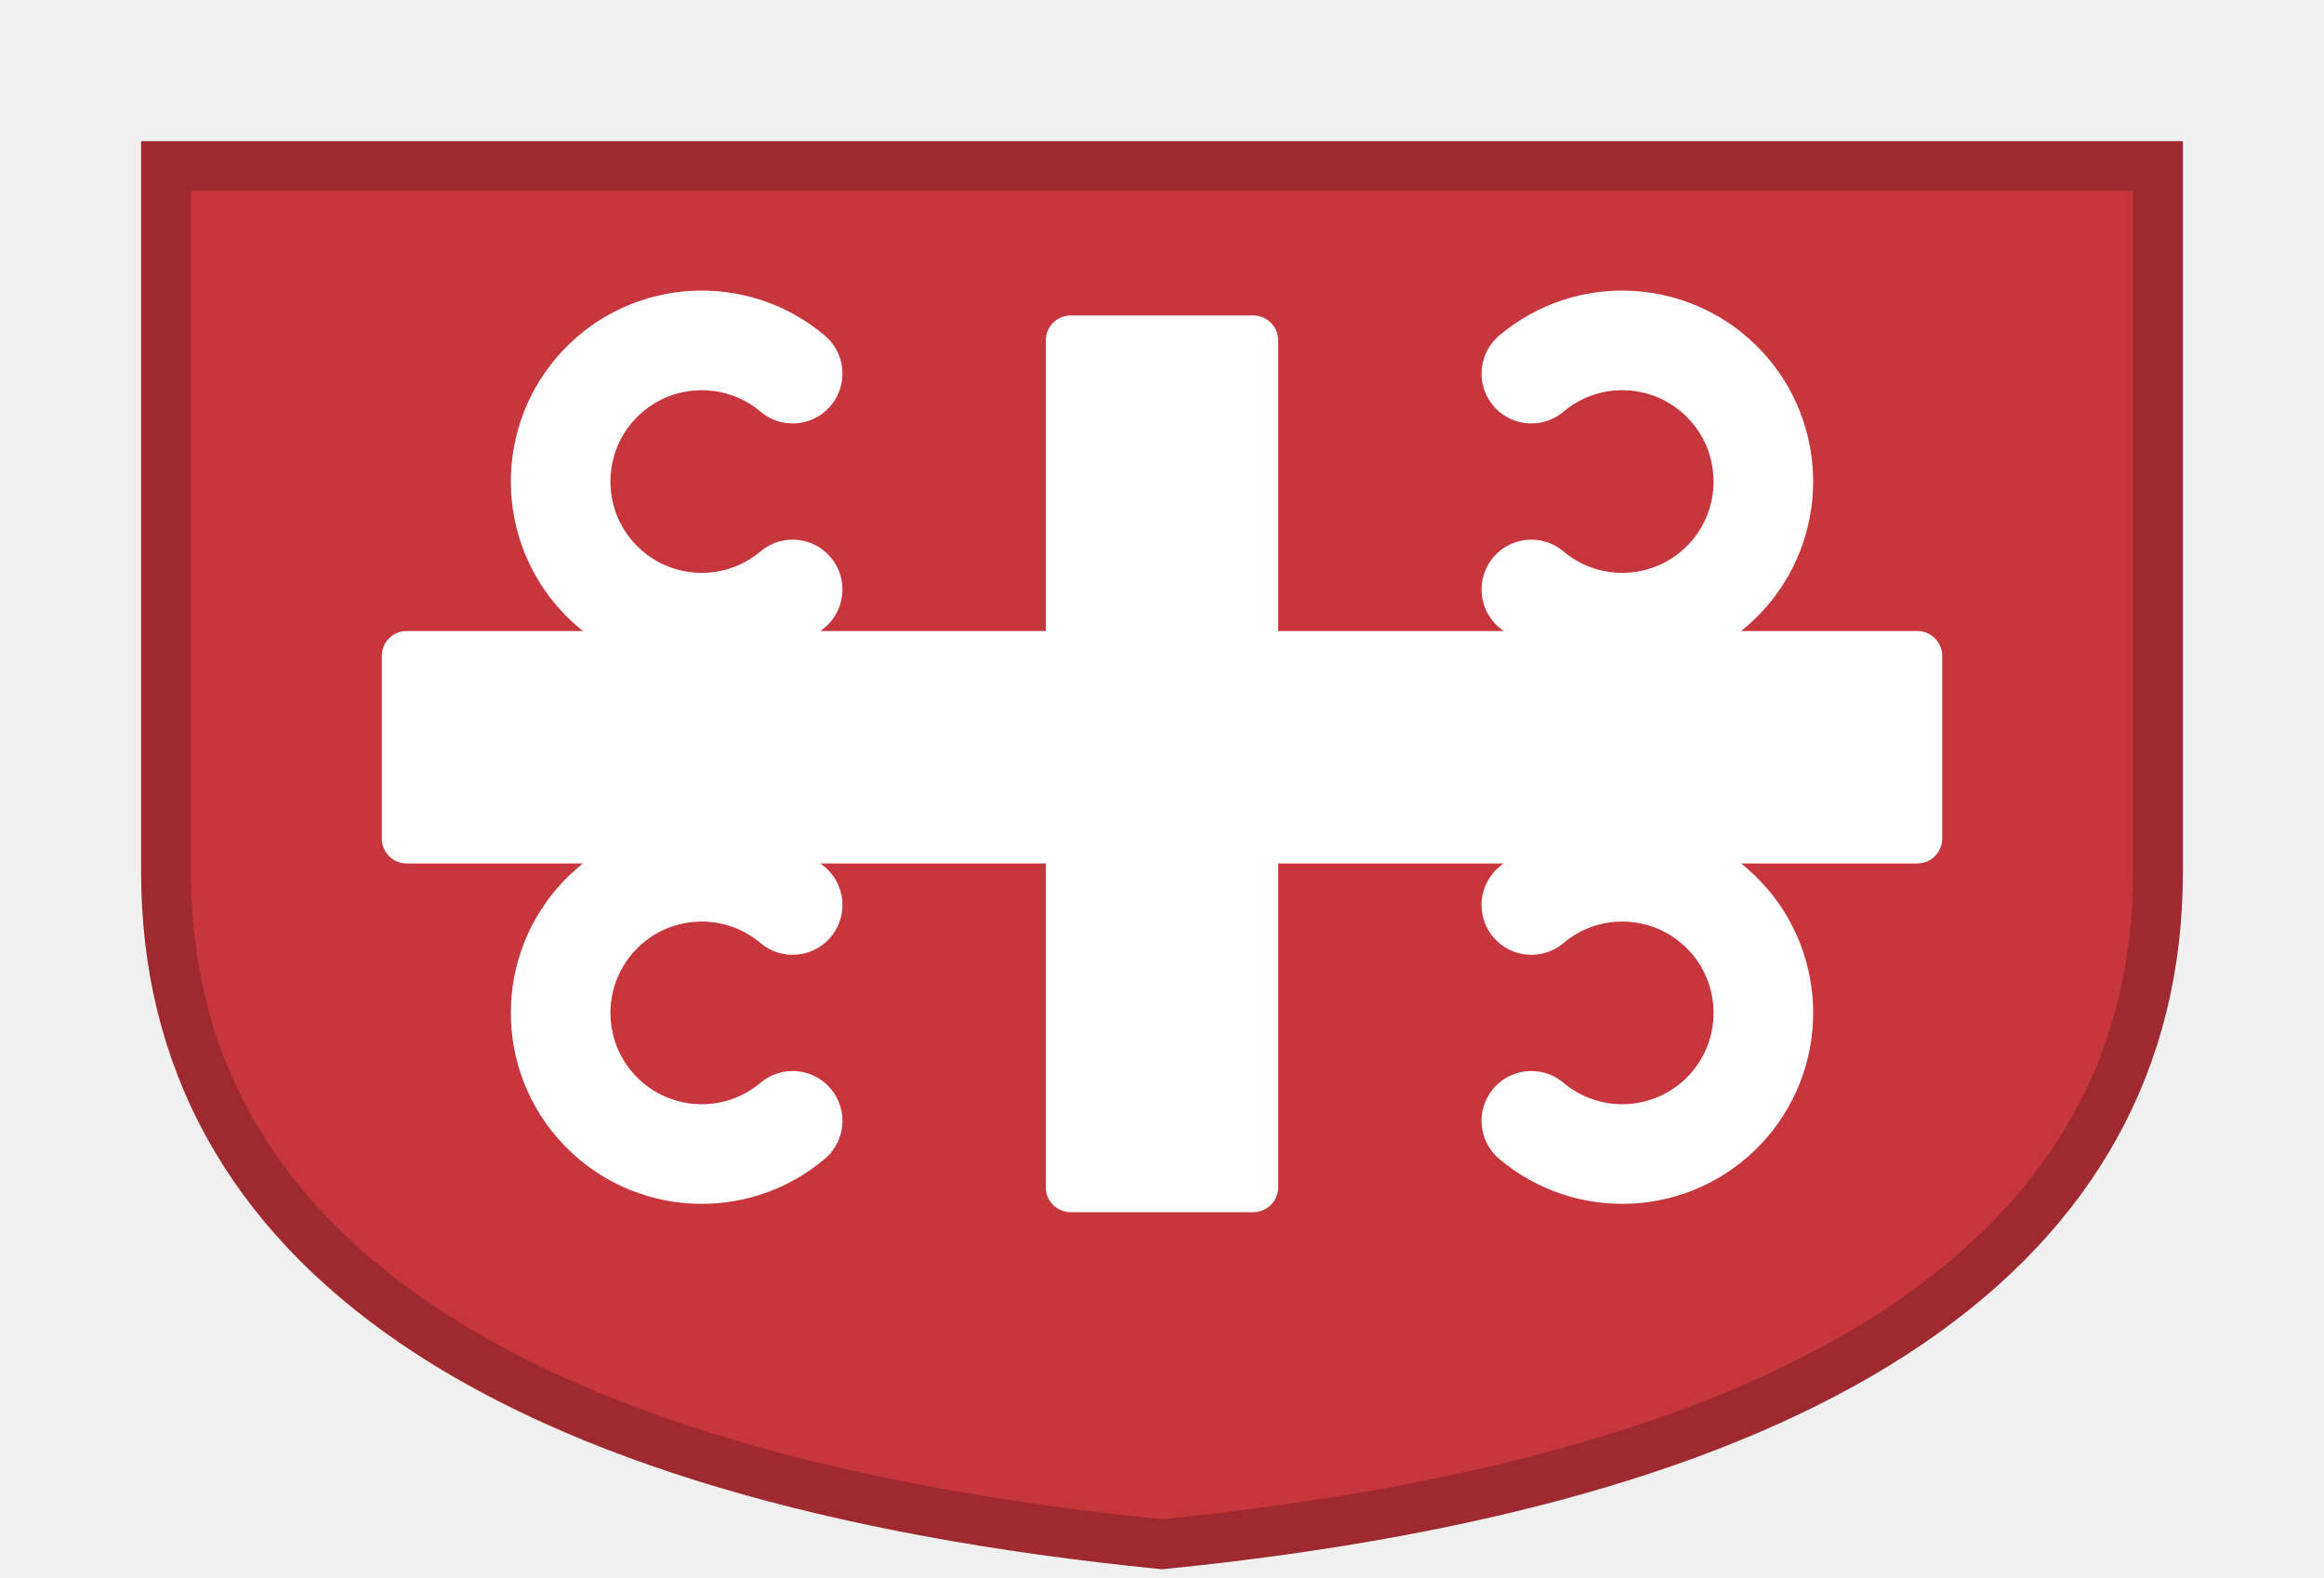
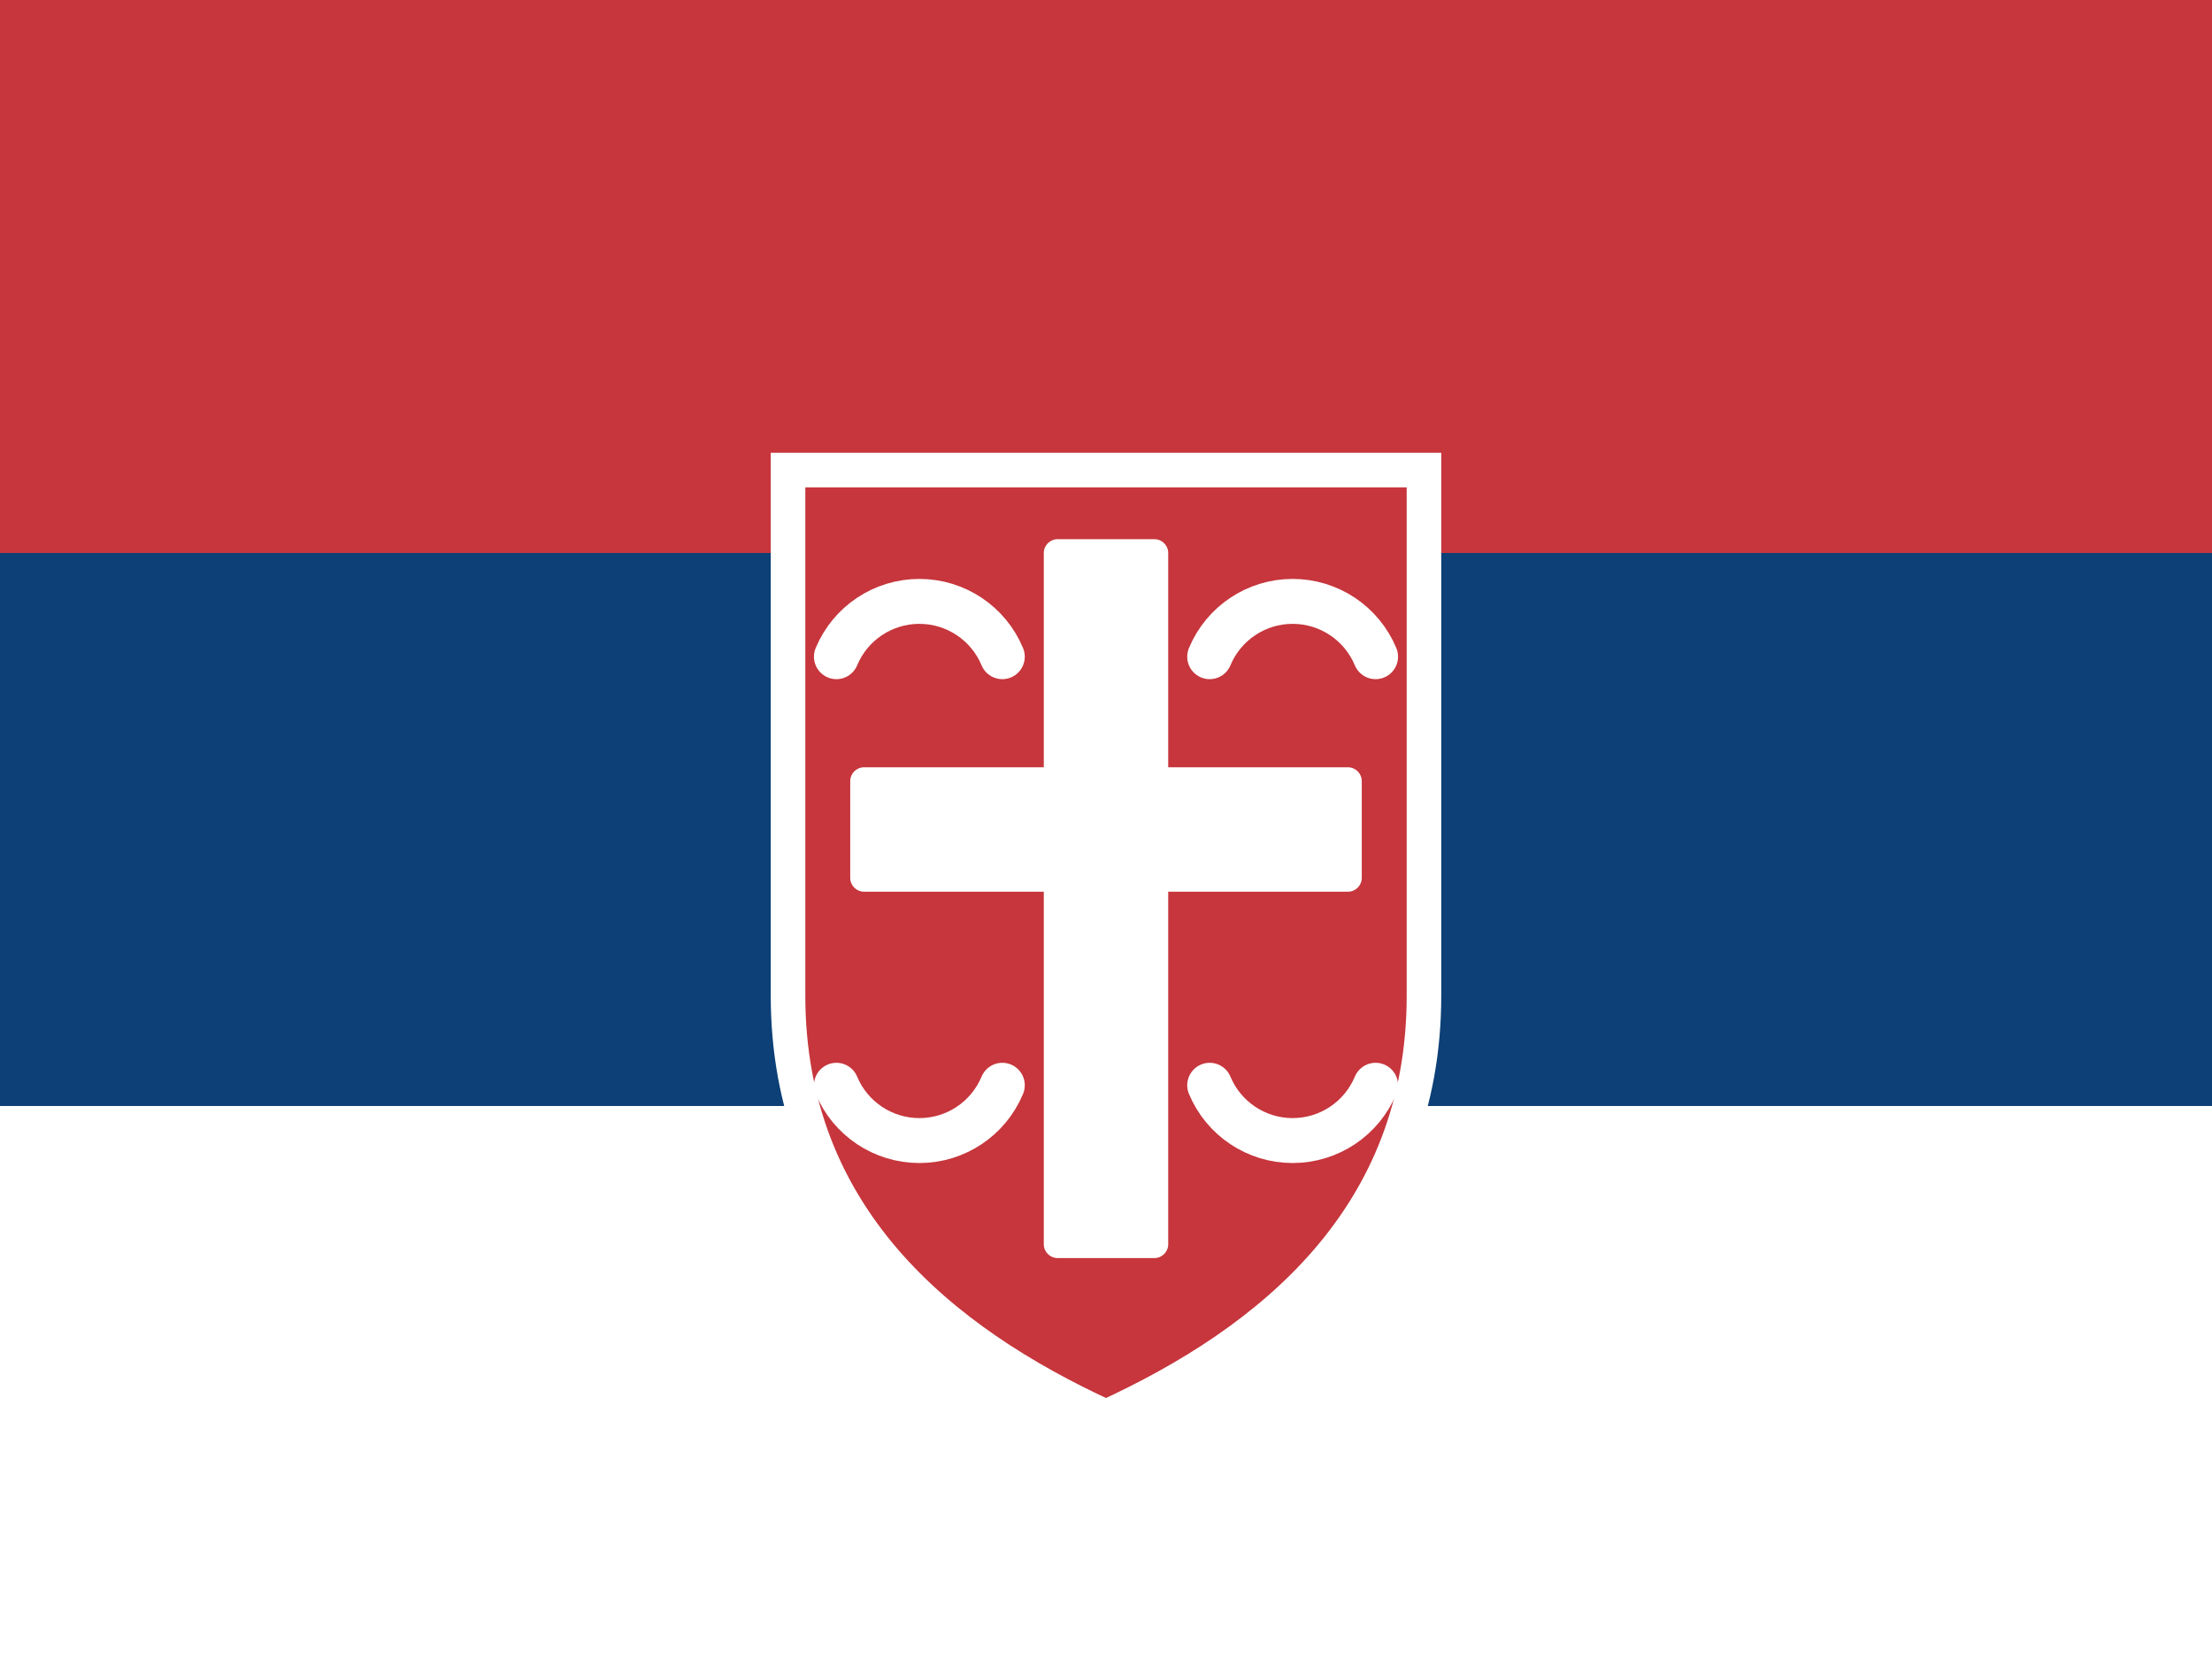
- <svg xmlns="http://www.w3.org/2000/svg" viewBox="0 0 28 19" width="28" height="19" role="img" aria-label="Грб Србије">
-   <path d="M2 2 H26 V10.5 C26 15 22 17.8 14 18.6 C6 17.8 2 15 2 10.5 Z" fill="#C6363C" stroke="#9e2a2f" stroke-width="0.6" />
-   <g fill="#ffffff">
-     <rect x="12.6" y="3.8" width="2.8" height="10.8" rx="0.3" />
-     <rect x="4.6" y="7.6" width="18.8" height="2.8" rx="0.3" />
-   </g>
-   <g fill="none" stroke="#ffffff" stroke-width="1.2" stroke-linecap="round">
-     <path transform="translate(8.5 5.8)" d="M1.05 -1.3 A1.7 1.7 0 1 0 1.05 1.3" />
-     <path transform="translate(8.5 12.2)" d="M1.05 -1.3 A1.7 1.7 0 1 0 1.05 1.3" />
-     <path transform="translate(19.5 5.8)  scale(-1 1)" d="M1.05 -1.3 A1.7 1.7 0 1 0 1.05 1.3" />
-     <path transform="translate(19.5 12.2) scale(-1 1)" d="M1.05 -1.3 A1.7 1.7 0 1 0 1.05 1.3" />
+ <svg xmlns="http://www.w3.org/2000/svg" viewBox="0 0 640 480" role="img" aria-label="Српски — ћирилица">
+   <rect width="640" height="480" fill="#fff" />
+   <rect width="640" height="320" fill="#0c4076" />
+   <rect width="640" height="160" fill="#c6363c" />
+   <g transform="translate(320 248)">
+     <path d="M-92 -112 H92 V40 C92 104 48 140 0 162 C-48 140 -92 104 -92 40 Z" fill="#c6363c" stroke="#fff" stroke-width="10" />
+     <rect x="-18" y="-92" width="36" height="208" rx="4" fill="#fff" />
+     <rect x="-74" y="-26" width="148" height="36" rx="4" fill="#fff" />
+     <g fill="none" stroke="#fff" stroke-width="13" stroke-linecap="round">
+       <path d="M-30 -58 A26 26 0 0 0 -78 -58" />
+       <path d="M30 -58 A26 26 0 0 1 78 -58" />
+       <path d="M-30 66 A26 26 0 0 1 -78 66" />
+       <path d="M30 66 A26 26 0 0 0 78 66" />
+     </g>
  </g>
</svg>
